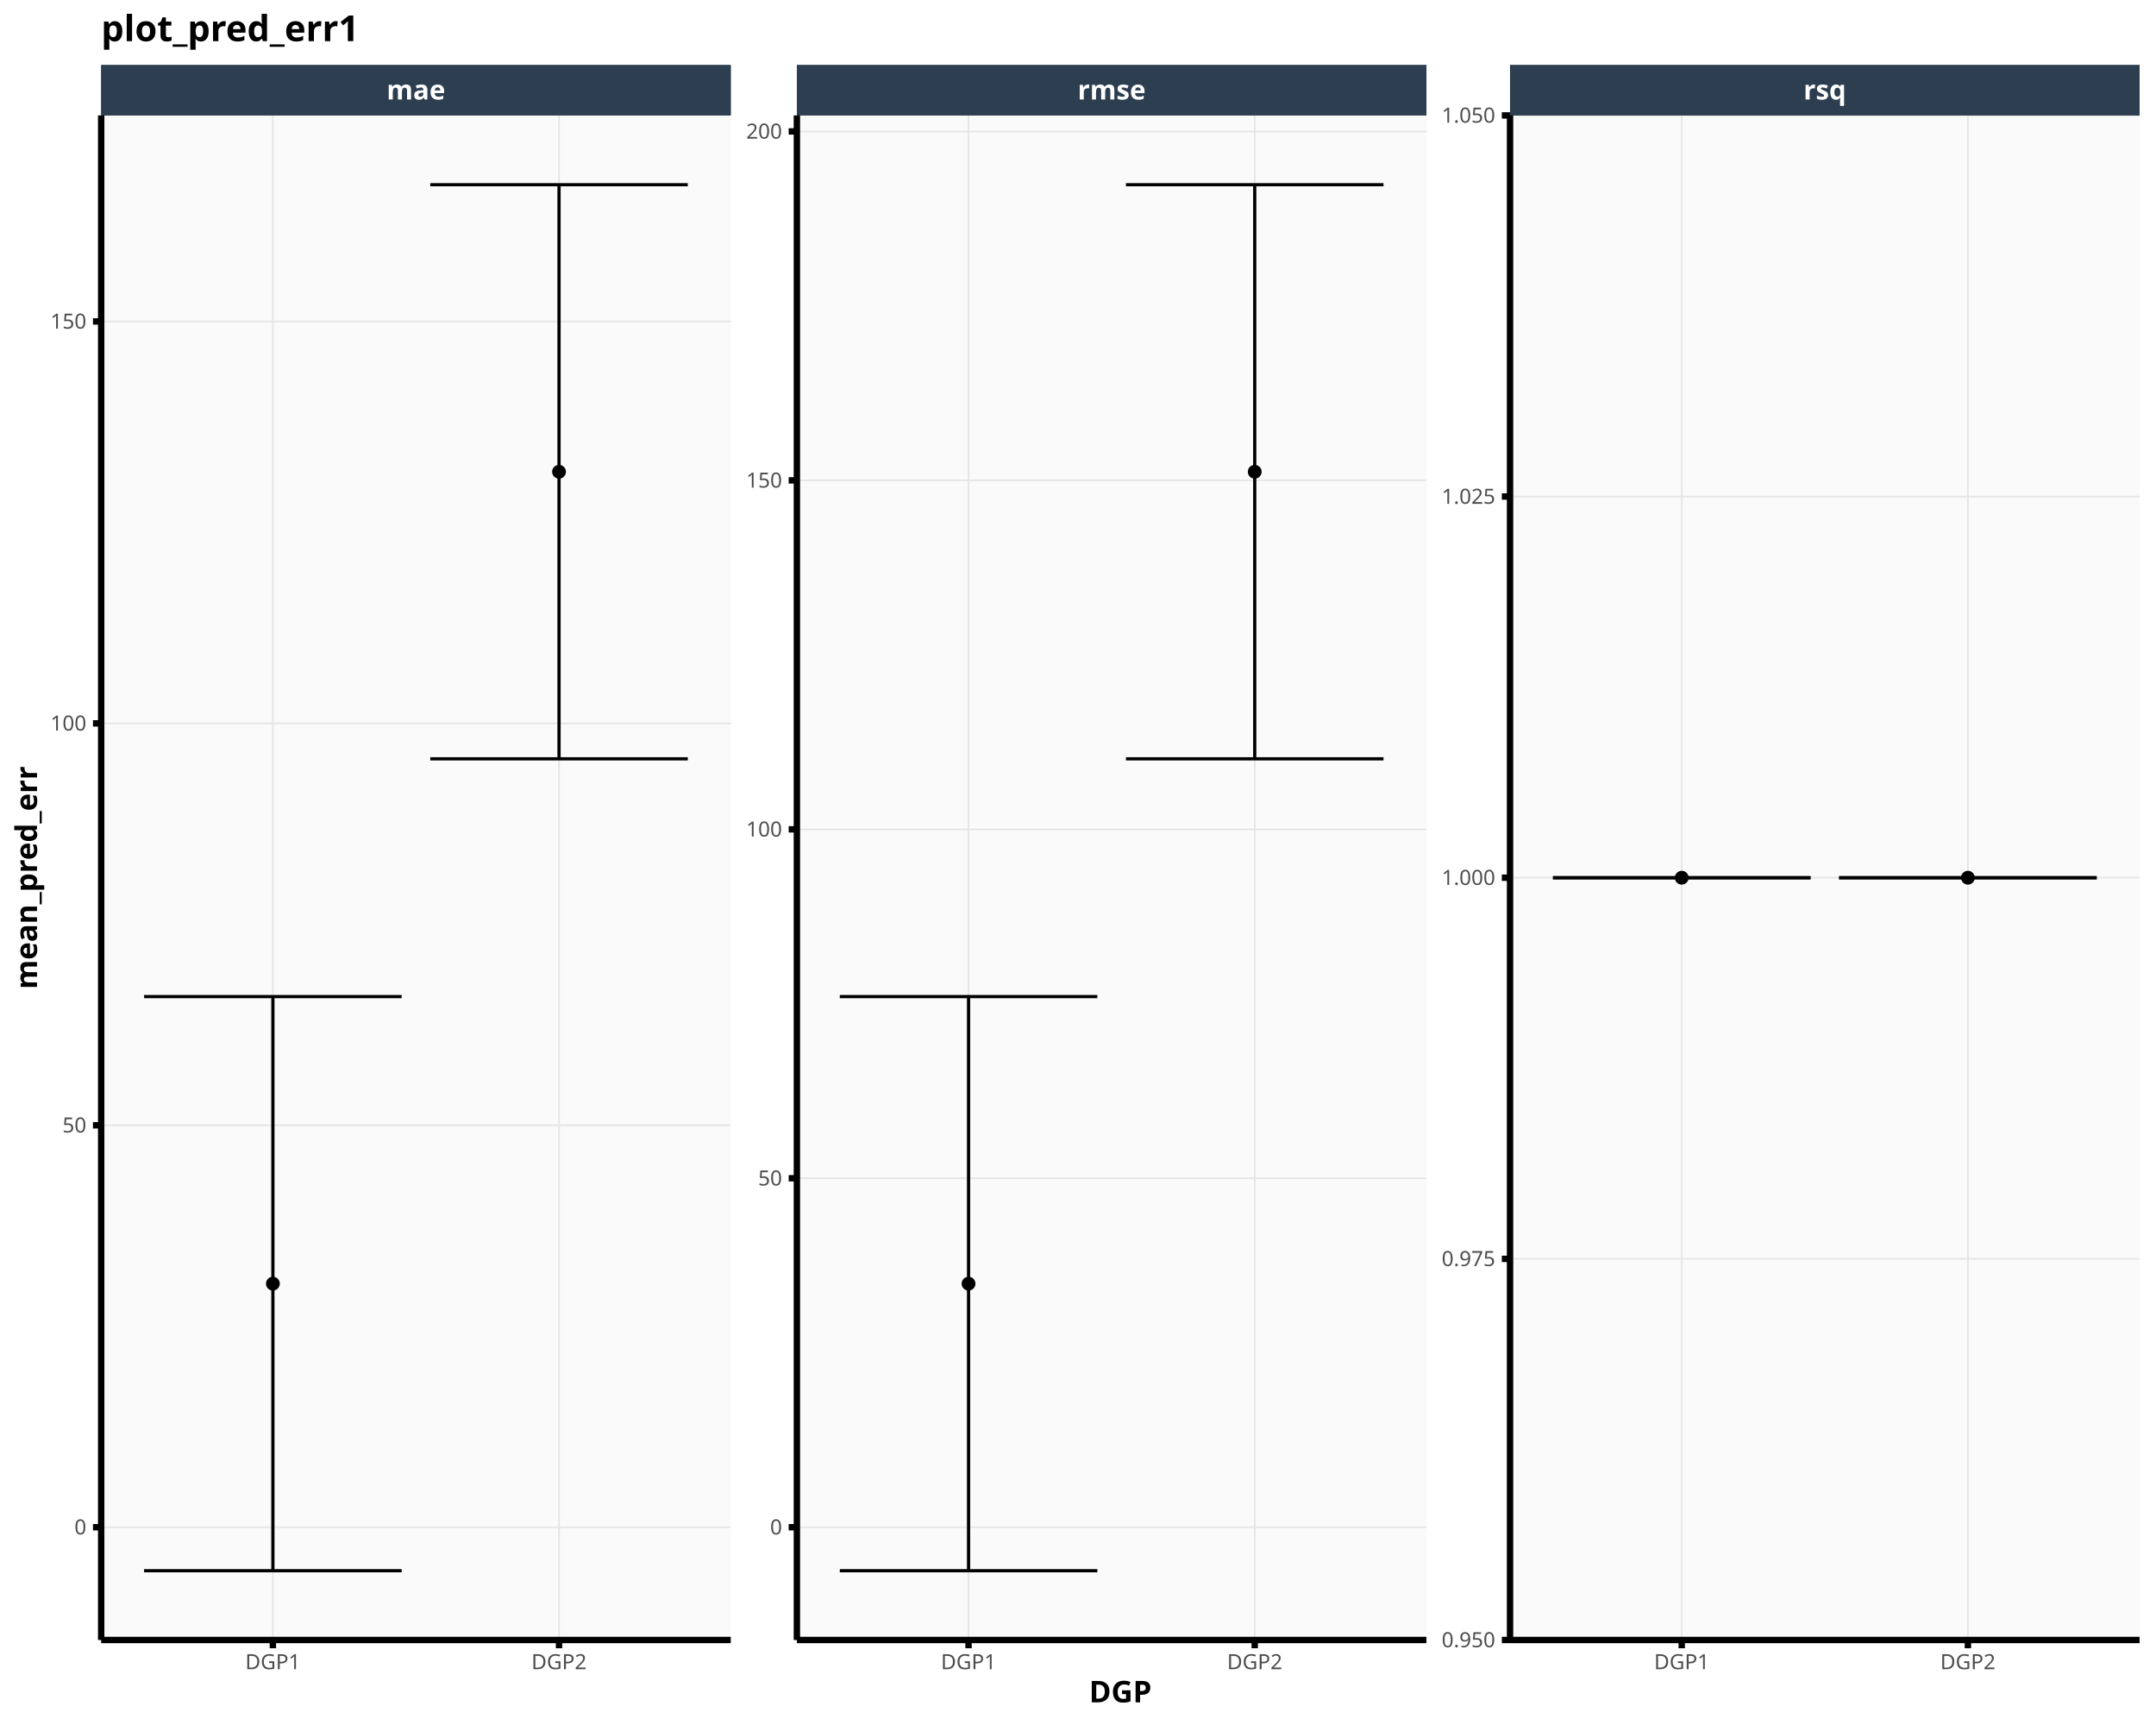
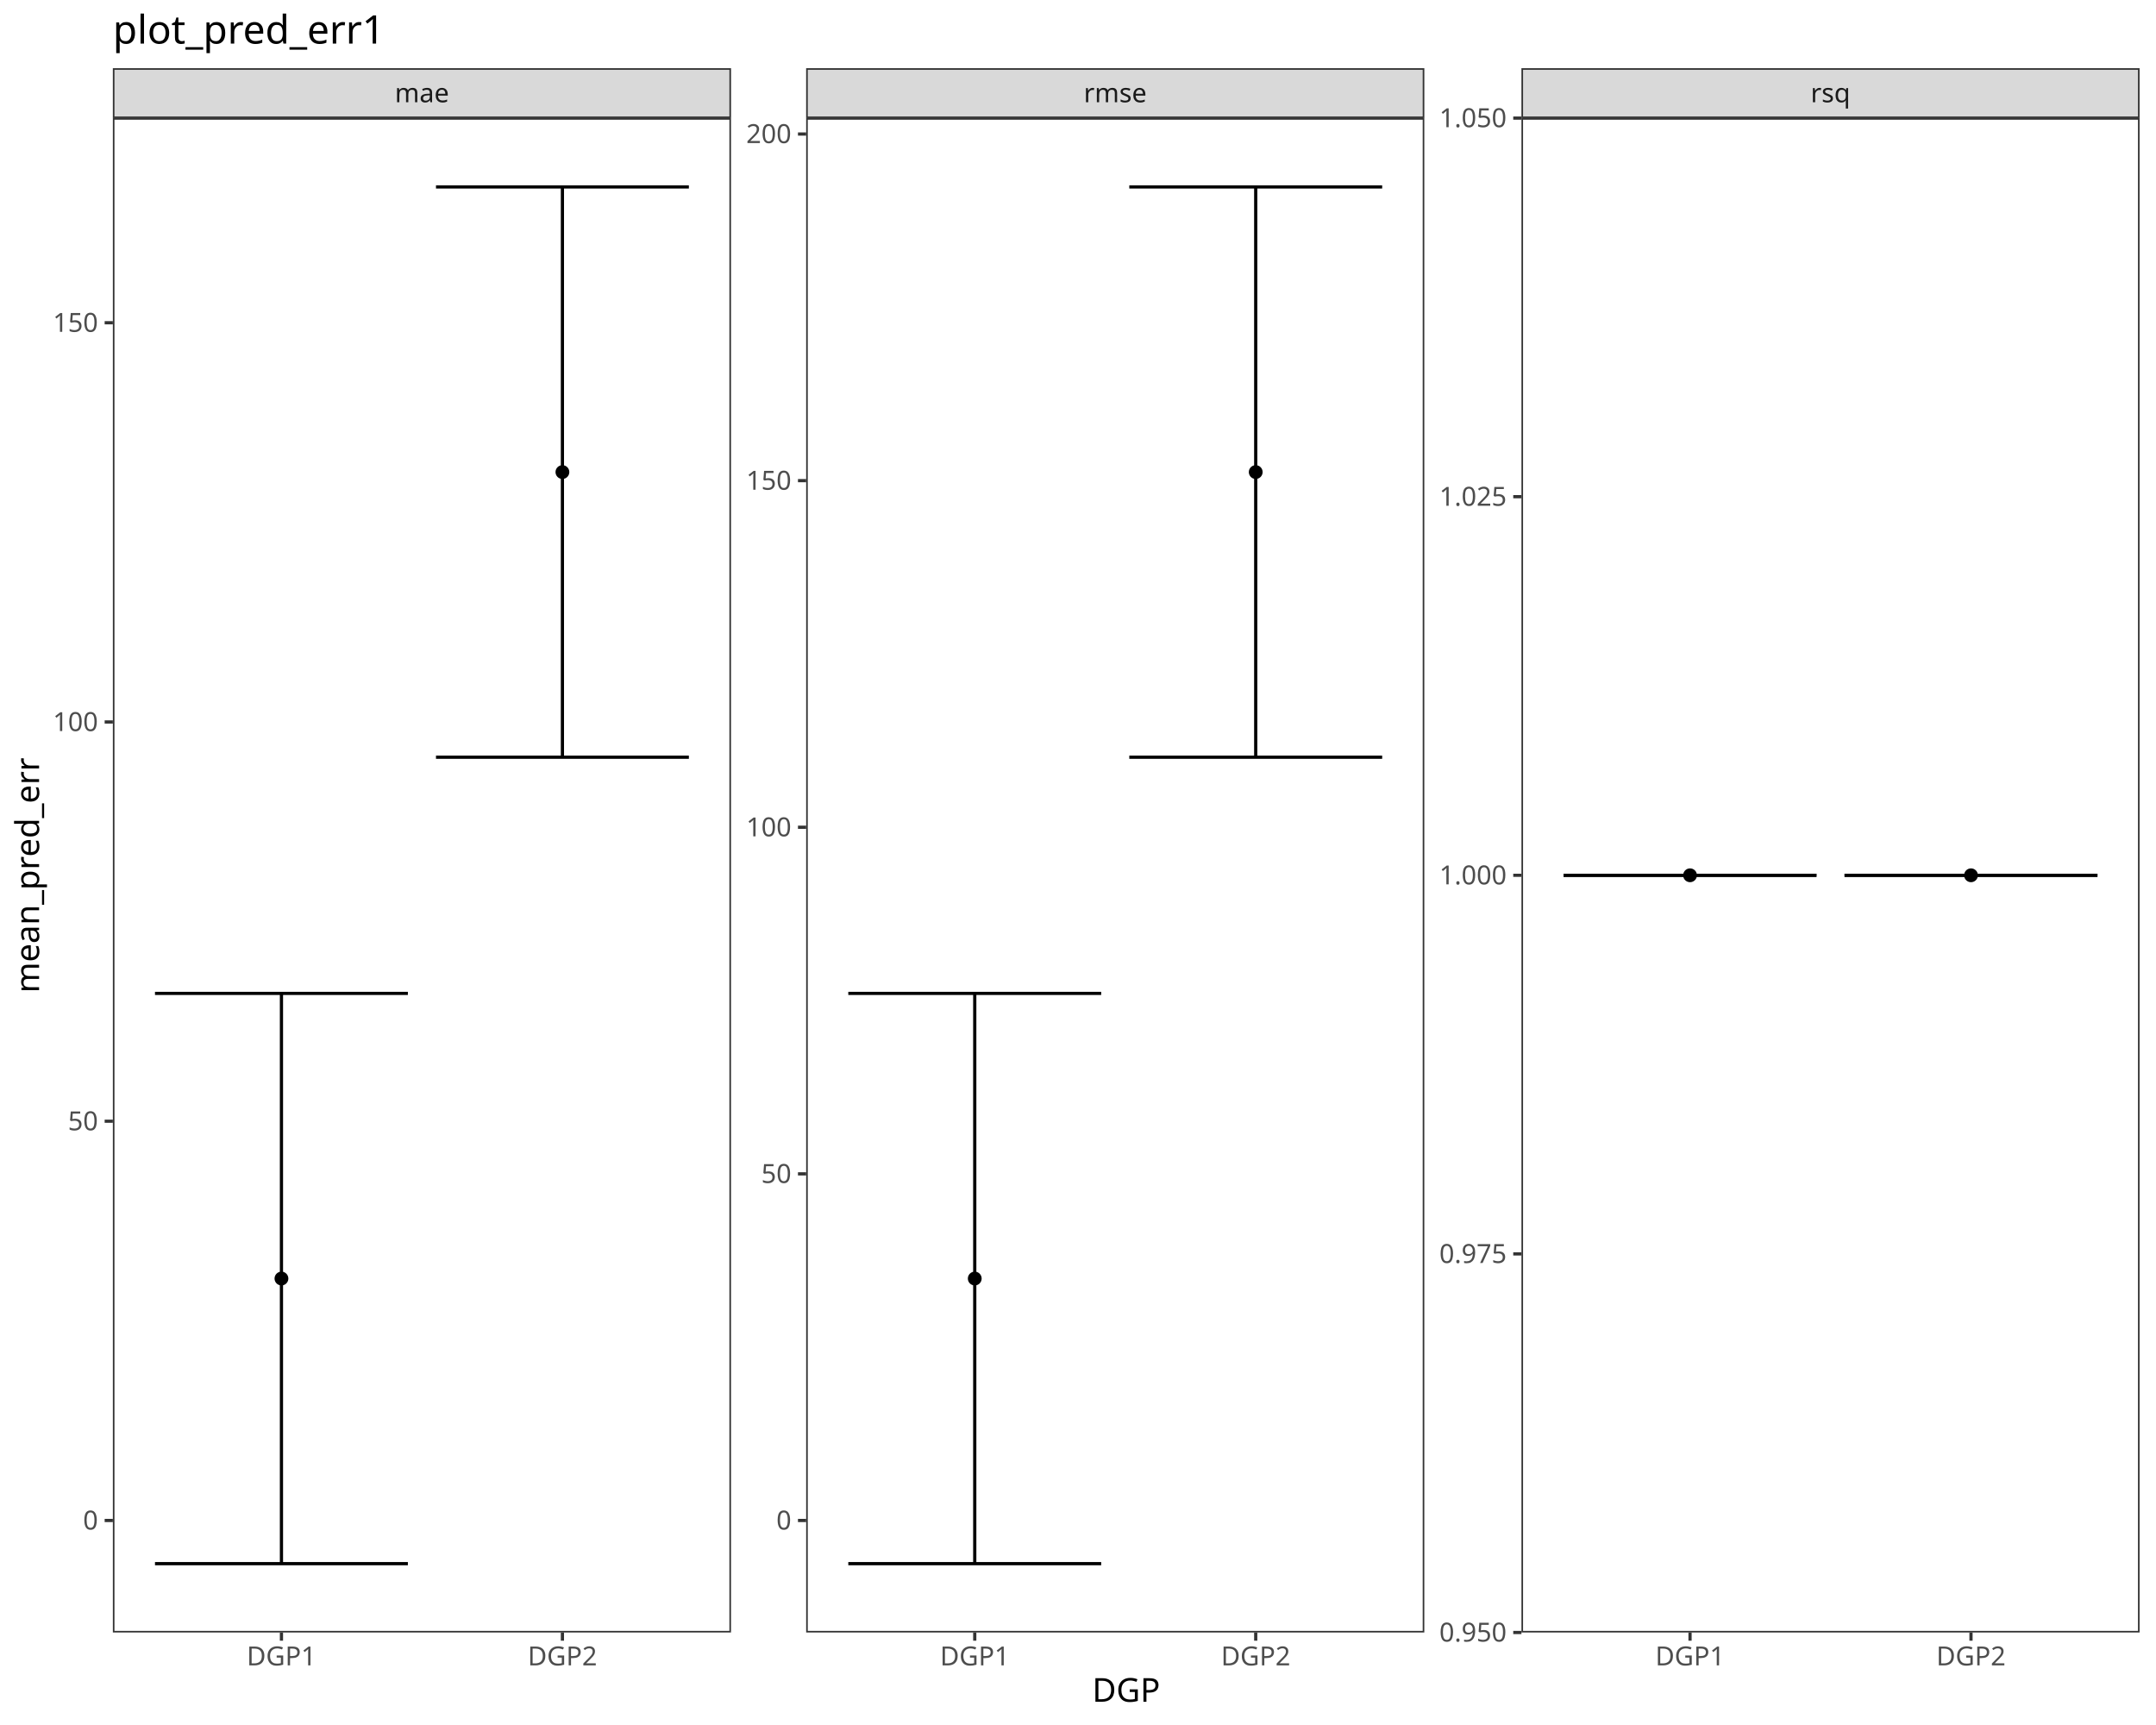
<svg xmlns="http://www.w3.org/2000/svg" class="svglite" data-engine-version="2.0" width="720.00pt" height="576.00pt" viewBox="0 0 720.00 576.00">
  <defs>
    <style type="text/css">
    .svglite line, .svglite polyline, .svglite polygon, .svglite path, .svglite rect, .svglite circle {
      fill: none;
      stroke: #000000;
      stroke-linecap: round;
      stroke-linejoin: round;
      stroke-miterlimit: 10.00;
    }
  </style>
  </defs>
  <rect width="100%" height="100%" style="stroke: none; fill: #FFFFFF;" />
  <defs>
    <clipPath id="cpMC4wMHw3MjAuMDB8MC4wMHw1NzYuMDA=">
      <rect x="0.00" y="0.00" width="720.00" height="576.00" />
    </clipPath>
  </defs>
  <g clip-path="url(#cpMC4wMHw3MjAuMDB8MC4wMHw1NzYuMDA=)">
-     <rect x="0" y="0.00" width="720.00" height="576.00" style="stroke-width: 1.07; stroke: #FFFFFF; fill: #FFFFFF;" />
+     <rect x="-0" y="0.00" width="720.00" height="576.00" style="stroke-width: 1.07; stroke: #FFFFFF; fill: #FFFFFF;" />
  </g>
  <defs>
-     <clipPath id="cpMzMuNzl8MjQ0LjAzfDM4LjU0fDU0Ny42Mg==">
-       <rect x="33.79" y="38.54" width="210.24" height="509.08" />
+     <clipPath id="cpMzcuNjl8MjQ0LjEyfDM5LjQzfDU0NS4xMQ==">
+       <rect x="37.69" y="39.43" width="206.43" height="505.68" />
    </clipPath>
  </defs>
-   <g clip-path="url(#cpMzMuNzl8MjQ0LjAzfDM4LjU0fDU0Ny42Mg==)">
-     <rect x="33.79" y="38.54" width="210.24" height="509.08" style="stroke-width: 1.07; stroke: none; fill: #FAFAFA;" />
-     <polyline points="33.79,509.96 244.03,509.96 " style="stroke-width: 0.53; stroke: #E5E5E5; stroke-linecap: butt;" />
-     <polyline points="33.79,375.75 244.03,375.75 " style="stroke-width: 0.53; stroke: #E5E5E5; stroke-linecap: butt;" />
-     <polyline points="33.79,241.54 244.03,241.54 " style="stroke-width: 0.53; stroke: #E5E5E5; stroke-linecap: butt;" />
-     <polyline points="33.79,107.33 244.03,107.33 " style="stroke-width: 0.53; stroke: #E5E5E5; stroke-linecap: butt;" />
-     <polyline points="91.13,547.62 91.13,38.54 " style="stroke-width: 0.53; stroke: #E5E5E5; stroke-linecap: butt;" />
-     <polyline points="186.69,547.62 186.69,38.54 " style="stroke-width: 0.53; stroke: #E5E5E5; stroke-linecap: butt;" />
-     <polyline points="48.12,332.78 134.13,332.78 " style="stroke-width: 1.07; stroke-linecap: butt;" />
-     <polyline points="91.13,332.78 91.13,524.48 " style="stroke-width: 1.07; stroke-linecap: butt;" />
-     <polyline points="48.12,524.48 134.13,524.48 " style="stroke-width: 1.07; stroke-linecap: butt;" />
-     <polyline points="143.69,61.68 229.69,61.68 " style="stroke-width: 1.07; stroke-linecap: butt;" />
-     <polyline points="186.69,61.68 186.69,253.38 " style="stroke-width: 1.07; stroke-linecap: butt;" />
-     <polyline points="143.69,253.38 229.69,253.38 " style="stroke-width: 1.07; stroke-linecap: butt;" />
-     <circle cx="91.13" cy="428.63" r="1.95" style="stroke-width: 0.71; fill: #000000;" />
-     <circle cx="186.69" cy="157.53" r="1.95" style="stroke-width: 0.71; fill: #000000;" />
+   <g clip-path="url(#cpMzcuNjl8MjQ0LjEyfDM5LjQzfDU0NS4xMQ==)">
+     <rect x="37.69" y="39.43" width="206.43" height="505.68" style="stroke-width: 1.07; stroke: none; fill: #FFFFFF;" />
+     <polyline points="51.76,331.71 136.21,331.71 " style="stroke-width: 1.07; stroke-linecap: butt;" />
+     <polyline points="93.99,331.71 93.99,522.13 " style="stroke-width: 1.07; stroke-linecap: butt;" />
+     <polyline points="51.76,522.13 136.21,522.13 " style="stroke-width: 1.07; stroke-linecap: butt;" />
+     <polyline points="145.60,62.42 230.05,62.42 " style="stroke-width: 1.07; stroke-linecap: butt;" />
+     <polyline points="187.82,62.42 187.82,252.84 " style="stroke-width: 1.07; stroke-linecap: butt;" />
+     <polyline points="145.60,252.84 230.05,252.84 " style="stroke-width: 1.07; stroke-linecap: butt;" />
+     <circle cx="93.99" cy="426.92" r="1.95" style="stroke-width: 0.71; fill: #000000;" />
+     <circle cx="187.82" cy="157.63" r="1.95" style="stroke-width: 0.71; fill: #000000;" />
+     <rect x="37.69" y="39.43" width="206.43" height="505.68" style="stroke-width: 1.07; stroke: #333333;" />
  </g>
  <g clip-path="url(#cpMC4wMHw3MjAuMDB8MC4wMHw1NzYuMDA=)">
</g>
  <defs>
-     <clipPath id="cpMjY2LjEyfDQ3Ni4zNXwzOC41NHw1NDcuNjI=">
-       <rect x="266.12" y="38.54" width="210.24" height="509.08" />
+     <clipPath id="cpMjY5LjIyfDQ3NS42NXwzOS40M3w1NDUuMTE=">
+       <rect x="269.22" y="39.43" width="206.43" height="505.68" />
    </clipPath>
  </defs>
-   <g clip-path="url(#cpMjY2LjEyfDQ3Ni4zNXwzOC41NHw1NDcuNjI=)">
-     <rect x="266.12" y="38.54" width="210.24" height="509.08" style="stroke-width: 1.07; stroke: none; fill: #FAFAFA;" />
-     <polyline points="266.12,509.96 476.35,509.96 " style="stroke-width: 0.53; stroke: #E5E5E5; stroke-linecap: butt;" />
-     <polyline points="266.12,393.44 476.35,393.44 " style="stroke-width: 0.53; stroke: #E5E5E5; stroke-linecap: butt;" />
-     <polyline points="266.12,276.93 476.35,276.93 " style="stroke-width: 0.53; stroke: #E5E5E5; stroke-linecap: butt;" />
-     <polyline points="266.12,160.41 476.35,160.41 " style="stroke-width: 0.53; stroke: #E5E5E5; stroke-linecap: butt;" />
-     <polyline points="266.12,43.89 476.35,43.89 " style="stroke-width: 0.53; stroke: #E5E5E5; stroke-linecap: butt;" />
-     <polyline points="323.45,547.62 323.45,38.54 " style="stroke-width: 0.53; stroke: #E5E5E5; stroke-linecap: butt;" />
-     <polyline points="419.02,547.62 419.02,38.54 " style="stroke-width: 0.53; stroke: #E5E5E5; stroke-linecap: butt;" />
-     <polyline points="280.45,332.78 366.46,332.78 " style="stroke-width: 1.07; stroke-linecap: butt;" />
-     <polyline points="323.45,332.78 323.45,524.48 " style="stroke-width: 1.07; stroke-linecap: butt;" />
-     <polyline points="280.45,524.48 366.46,524.48 " style="stroke-width: 1.07; stroke-linecap: butt;" />
-     <polyline points="376.01,61.68 462.02,61.68 " style="stroke-width: 1.07; stroke-linecap: butt;" />
-     <polyline points="419.02,61.68 419.02,253.38 " style="stroke-width: 1.07; stroke-linecap: butt;" />
-     <polyline points="376.01,253.38 462.02,253.38 " style="stroke-width: 1.07; stroke-linecap: butt;" />
-     <circle cx="323.45" cy="428.63" r="1.95" style="stroke-width: 0.71; fill: #000000;" />
-     <circle cx="419.02" cy="157.53" r="1.95" style="stroke-width: 0.71; fill: #000000;" />
+   <g clip-path="url(#cpMjY5LjIyfDQ3NS42NXwzOS40M3w1NDUuMTE=)">
+     <rect x="269.22" y="39.43" width="206.43" height="505.68" style="stroke-width: 1.07; stroke: none; fill: #FFFFFF;" />
+     <polyline points="283.29,331.71 367.74,331.71 " style="stroke-width: 1.07; stroke-linecap: butt;" />
+     <polyline points="325.52,331.71 325.52,522.13 " style="stroke-width: 1.07; stroke-linecap: butt;" />
+     <polyline points="283.29,522.13 367.74,522.13 " style="stroke-width: 1.07; stroke-linecap: butt;" />
+     <polyline points="377.13,62.42 461.58,62.42 " style="stroke-width: 1.07; stroke-linecap: butt;" />
+     <polyline points="419.35,62.42 419.35,252.84 " style="stroke-width: 1.07; stroke-linecap: butt;" />
+     <polyline points="377.13,252.84 461.58,252.84 " style="stroke-width: 1.07; stroke-linecap: butt;" />
+     <circle cx="325.52" cy="426.92" r="1.95" style="stroke-width: 0.71; fill: #000000;" />
+     <circle cx="419.35" cy="157.63" r="1.95" style="stroke-width: 0.71; fill: #000000;" />
+     <rect x="269.22" y="39.43" width="206.43" height="505.68" style="stroke-width: 1.07; stroke: #333333;" />
  </g>
  <g clip-path="url(#cpMC4wMHw3MjAuMDB8MC4wMHw1NzYuMDA=)">
</g>
  <defs>
-     <clipPath id="cpNTA0LjI4fDcxNC41MnwzOC41NHw1NDcuNjI=">
-       <rect x="504.28" y="38.54" width="210.24" height="509.08" />
+     <clipPath id="cpNTA4LjA5fDcxNC41MnwzOS40M3w1NDUuMTE=">
+       <rect x="508.09" y="39.43" width="206.43" height="505.68" />
    </clipPath>
  </defs>
-   <g clip-path="url(#cpNTA0LjI4fDcxNC41MnwzOC41NHw1NDcuNjI=)">
-     <rect x="504.28" y="38.54" width="210.24" height="509.08" style="stroke-width: 1.07; stroke: none; fill: #FAFAFA;" />
-     <polyline points="504.28,547.62 714.52,547.62 " style="stroke-width: 0.53; stroke: #E5E5E5; stroke-linecap: butt;" />
-     <polyline points="504.28,420.35 714.52,420.35 " style="stroke-width: 0.53; stroke: #E5E5E5; stroke-linecap: butt;" />
-     <polyline points="504.28,293.08 714.52,293.08 " style="stroke-width: 0.53; stroke: #E5E5E5; stroke-linecap: butt;" />
-     <polyline points="504.28,165.81 714.52,165.81 " style="stroke-width: 0.53; stroke: #E5E5E5; stroke-linecap: butt;" />
-     <polyline points="504.28,38.54 714.52,38.54 " style="stroke-width: 0.53; stroke: #E5E5E5; stroke-linecap: butt;" />
-     <polyline points="561.62,547.62 561.62,38.54 " style="stroke-width: 0.53; stroke: #E5E5E5; stroke-linecap: butt;" />
-     <polyline points="657.18,547.62 657.18,38.54 " style="stroke-width: 0.53; stroke: #E5E5E5; stroke-linecap: butt;" />
-     <polyline points="518.62,293.08 604.62,293.08 " style="stroke-width: 1.07; stroke-linecap: butt;" />
-     <polyline points="561.62,293.08 561.62,293.08 " style="stroke-width: 1.07; stroke-linecap: butt;" />
-     <polyline points="518.62,293.08 604.62,293.08 " style="stroke-width: 1.07; stroke-linecap: butt;" />
-     <polyline points="614.18,293.08 700.19,293.08 " style="stroke-width: 1.07; stroke-linecap: butt;" />
-     <polyline points="657.18,293.08 657.18,293.08 " style="stroke-width: 1.07; stroke-linecap: butt;" />
-     <polyline points="614.18,293.08 700.19,293.08 " style="stroke-width: 1.07; stroke-linecap: butt;" />
-     <circle cx="561.62" cy="293.08" r="1.95" style="stroke-width: 0.71; fill: #000000;" />
-     <circle cx="657.18" cy="293.08" r="1.95" style="stroke-width: 0.71; fill: #000000;" />
+   <g clip-path="url(#cpNTA4LjA5fDcxNC41MnwzOS40M3w1NDUuMTE=)">
+     <rect x="508.09" y="39.43" width="206.43" height="505.68" style="stroke-width: 1.07; stroke: none; fill: #FFFFFF;" />
+     <polyline points="522.16,292.27 606.61,292.27 " style="stroke-width: 1.07; stroke-linecap: butt;" />
+     <polyline points="564.39,292.27 564.39,292.27 " style="stroke-width: 1.07; stroke-linecap: butt;" />
+     <polyline points="522.16,292.27 606.61,292.27 " style="stroke-width: 1.07; stroke-linecap: butt;" />
+     <polyline points="615.99,292.27 700.45,292.27 " style="stroke-width: 1.07; stroke-linecap: butt;" />
+     <polyline points="658.22,292.27 658.22,292.27 " style="stroke-width: 1.07; stroke-linecap: butt;" />
+     <polyline points="615.99,292.27 700.45,292.27 " style="stroke-width: 1.07; stroke-linecap: butt;" />
+     <circle cx="564.39" cy="292.27" r="1.95" style="stroke-width: 0.71; fill: #000000;" />
+     <circle cx="658.22" cy="292.27" r="1.95" style="stroke-width: 0.71; fill: #000000;" />
+     <rect x="508.09" y="39.43" width="206.43" height="505.68" style="stroke-width: 1.07; stroke: #333333;" />
  </g>
  <g clip-path="url(#cpMC4wMHw3MjAuMDB8MC4wMHw1NzYuMDA=)">
</g>
  <defs>
-     <clipPath id="cpMzMuNzl8MjQ0LjAzfDIxLjcxfDM4LjU0">
-       <rect x="33.79" y="21.71" width="210.24" height="16.83" />
+     <clipPath id="cpMzcuNjl8MjQ0LjEyfDIyLjc4fDM5LjQz">
+       <rect x="37.69" y="22.78" width="206.43" height="16.65" />
    </clipPath>
  </defs>
-   <g clip-path="url(#cpMzMuNzl8MjQ0LjAzfDIxLjcxfDM4LjU0)">
-     <rect x="33.79" y="21.71" width="210.24" height="16.83" style="stroke-width: 1.07; stroke: #2C3E50; fill: #2C3E50;" />
-     <text x="138.91" y="33.22" text-anchor="middle" style="font-size: 9.00px; font-weight: bold; fill: #FFFFFF; font-family: sans;" textLength="17.51px" lengthAdjust="spacingAndGlyphs">mae</text>
+   <g clip-path="url(#cpMzcuNjl8MjQ0LjEyfDIyLjc4fDM5LjQz)">
+     <rect x="37.69" y="22.78" width="206.43" height="16.65" style="stroke-width: 1.07; stroke: #333333; fill: #D9D9D9;" />
+     <text x="140.91" y="34.14" text-anchor="middle" style="font-size: 8.80px; fill: #1A1A1A; font-family: sans;" textLength="17.12px" lengthAdjust="spacingAndGlyphs">mae</text>
  </g>
  <g clip-path="url(#cpMC4wMHw3MjAuMDB8MC4wMHw1NzYuMDA=)">
</g>
  <defs>
-     <clipPath id="cpMjY2LjEyfDQ3Ni4zNXwyMS43MXwzOC41NA==">
-       <rect x="266.12" y="21.71" width="210.24" height="16.83" />
+     <clipPath id="cpMjY5LjIyfDQ3NS42NXwyMi43OHwzOS40Mw==">
+       <rect x="269.22" y="22.78" width="206.43" height="16.65" />
    </clipPath>
  </defs>
-   <g clip-path="url(#cpMjY2LjEyfDQ3Ni4zNXwyMS43MXwzOC41NA==)">
-     <rect x="266.12" y="21.71" width="210.24" height="16.83" style="stroke-width: 1.07; stroke: #2C3E50; fill: #2C3E50;" />
-     <text x="371.24" y="33.22" text-anchor="middle" style="font-size: 9.00px; font-weight: bold; fill: #FFFFFF; font-family: sans;" textLength="20.01px" lengthAdjust="spacingAndGlyphs">rmse</text>
+   <g clip-path="url(#cpMjY5LjIyfDQ3NS42NXwyMi43OHwzOS40Mw==)">
+     <rect x="269.22" y="22.78" width="206.43" height="16.65" style="stroke-width: 1.07; stroke: #333333; fill: #D9D9D9;" />
+     <text x="372.43" y="34.14" text-anchor="middle" style="font-size: 8.80px; fill: #1A1A1A; font-family: sans;" textLength="19.56px" lengthAdjust="spacingAndGlyphs">rmse</text>
  </g>
  <g clip-path="url(#cpMC4wMHw3MjAuMDB8MC4wMHw1NzYuMDA=)">
</g>
  <defs>
-     <clipPath id="cpNTA0LjI4fDcxNC41MnwyMS43MXwzOC41NA==">
-       <rect x="504.28" y="21.71" width="210.24" height="16.83" />
+     <clipPath id="cpNTA4LjA5fDcxNC41MnwyMi43OHwzOS40Mw==">
+       <rect x="508.09" y="22.78" width="206.43" height="16.65" />
    </clipPath>
  </defs>
-   <g clip-path="url(#cpNTA0LjI4fDcxNC41MnwyMS43MXwzOC41NA==)">
-     <rect x="504.28" y="21.71" width="210.24" height="16.83" style="stroke-width: 1.07; stroke: #2C3E50; fill: #2C3E50;" />
-     <text x="609.40" y="33.22" text-anchor="middle" style="font-size: 9.00px; font-weight: bold; fill: #FFFFFF; font-family: sans;" textLength="12.51px" lengthAdjust="spacingAndGlyphs">rsq</text>
+   <g clip-path="url(#cpNTA4LjA5fDcxNC41MnwyMi43OHwzOS40Mw==)">
+     <rect x="508.09" y="22.78" width="206.43" height="16.65" style="stroke-width: 1.07; stroke: #333333; fill: #D9D9D9;" />
+     <text x="611.30" y="34.14" text-anchor="middle" style="font-size: 8.80px; fill: #1A1A1A; font-family: sans;" textLength="12.23px" lengthAdjust="spacingAndGlyphs">rsq</text>
  </g>
  <g clip-path="url(#cpMC4wMHw3MjAuMDB8MC4wMHw1NzYuMDA=)">
-     <polyline points="33.79,547.62 244.03,547.62 " style="stroke-width: 2.13; stroke-linecap: butt;" />
-     <polyline points="91.13,550.36 91.13,547.62 " style="stroke-width: 2.13; stroke-linecap: butt;" />
-     <polyline points="186.69,550.36 186.69,547.62 " style="stroke-width: 2.13; stroke-linecap: butt;" />
-     <text x="91.13" y="557.37" text-anchor="middle" style="font-size: 7.00px; fill: #4D4D4D; font-family: sans;" textLength="19.07px" lengthAdjust="spacingAndGlyphs">DGP1</text>
-     <text x="186.69" y="557.37" text-anchor="middle" style="font-size: 7.00px; fill: #4D4D4D; font-family: sans;" textLength="19.07px" lengthAdjust="spacingAndGlyphs">DGP2</text>
-     <polyline points="266.12,547.62 476.35,547.62 " style="stroke-width: 2.13; stroke-linecap: butt;" />
-     <polyline points="323.45,550.36 323.45,547.62 " style="stroke-width: 2.13; stroke-linecap: butt;" />
-     <polyline points="419.02,550.36 419.02,547.62 " style="stroke-width: 2.13; stroke-linecap: butt;" />
-     <text x="323.45" y="557.37" text-anchor="middle" style="font-size: 7.00px; fill: #4D4D4D; font-family: sans;" textLength="19.07px" lengthAdjust="spacingAndGlyphs">DGP1</text>
-     <text x="419.02" y="557.37" text-anchor="middle" style="font-size: 7.00px; fill: #4D4D4D; font-family: sans;" textLength="19.07px" lengthAdjust="spacingAndGlyphs">DGP2</text>
-     <polyline points="504.28,547.62 714.52,547.62 " style="stroke-width: 2.13; stroke-linecap: butt;" />
-     <polyline points="561.62,550.36 561.62,547.62 " style="stroke-width: 2.13; stroke-linecap: butt;" />
-     <polyline points="657.18,550.36 657.18,547.62 " style="stroke-width: 2.13; stroke-linecap: butt;" />
-     <text x="561.62" y="557.37" text-anchor="middle" style="font-size: 7.00px; fill: #4D4D4D; font-family: sans;" textLength="19.07px" lengthAdjust="spacingAndGlyphs">DGP1</text>
-     <text x="657.18" y="557.37" text-anchor="middle" style="font-size: 7.00px; fill: #4D4D4D; font-family: sans;" textLength="19.07px" lengthAdjust="spacingAndGlyphs">DGP2</text>
-     <polyline points="504.28,547.62 504.28,38.54 " style="stroke-width: 2.13; stroke-linecap: butt;" />
-     <text x="499.35" y="550.03" text-anchor="end" style="font-size: 7.00px; fill: #4D4D4D; font-family: sans;" textLength="17.52px" lengthAdjust="spacingAndGlyphs">0.950</text>
-     <text x="499.35" y="422.76" text-anchor="end" style="font-size: 7.00px; fill: #4D4D4D; font-family: sans;" textLength="17.52px" lengthAdjust="spacingAndGlyphs">0.975</text>
-     <text x="499.35" y="295.49" text-anchor="end" style="font-size: 7.00px; fill: #4D4D4D; font-family: sans;" textLength="17.52px" lengthAdjust="spacingAndGlyphs">1.000</text>
-     <text x="499.35" y="168.22" text-anchor="end" style="font-size: 7.00px; fill: #4D4D4D; font-family: sans;" textLength="17.52px" lengthAdjust="spacingAndGlyphs">1.025</text>
-     <text x="499.35" y="40.95" text-anchor="end" style="font-size: 7.00px; fill: #4D4D4D; font-family: sans;" textLength="17.52px" lengthAdjust="spacingAndGlyphs">1.050</text>
-     <polyline points="501.54,547.62 504.28,547.62 " style="stroke-width: 2.13; stroke-linecap: butt;" />
-     <polyline points="501.54,420.35 504.28,420.35 " style="stroke-width: 2.13; stroke-linecap: butt;" />
-     <polyline points="501.54,293.08 504.28,293.08 " style="stroke-width: 2.13; stroke-linecap: butt;" />
-     <polyline points="501.54,165.81 504.28,165.81 " style="stroke-width: 2.13; stroke-linecap: butt;" />
-     <polyline points="501.54,38.54 504.28,38.54 " style="stroke-width: 2.13; stroke-linecap: butt;" />
-     <polyline points="266.12,547.62 266.12,38.54 " style="stroke-width: 2.13; stroke-linecap: butt;" />
-     <text x="261.19" y="512.37" text-anchor="end" style="font-size: 7.00px; fill: #4D4D4D; font-family: sans;" textLength="3.89px" lengthAdjust="spacingAndGlyphs">0</text>
-     <text x="261.19" y="395.85" text-anchor="end" style="font-size: 7.00px; fill: #4D4D4D; font-family: sans;" textLength="7.79px" lengthAdjust="spacingAndGlyphs">50</text>
-     <text x="261.19" y="279.34" text-anchor="end" style="font-size: 7.00px; fill: #4D4D4D; font-family: sans;" textLength="11.68px" lengthAdjust="spacingAndGlyphs">100</text>
-     <text x="261.19" y="162.82" text-anchor="end" style="font-size: 7.00px; fill: #4D4D4D; font-family: sans;" textLength="11.68px" lengthAdjust="spacingAndGlyphs">150</text>
-     <text x="261.19" y="46.30" text-anchor="end" style="font-size: 7.00px; fill: #4D4D4D; font-family: sans;" textLength="11.68px" lengthAdjust="spacingAndGlyphs">200</text>
-     <polyline points="263.38,509.96 266.12,509.96 " style="stroke-width: 2.13; stroke-linecap: butt;" />
-     <polyline points="263.38,393.44 266.12,393.44 " style="stroke-width: 2.13; stroke-linecap: butt;" />
-     <polyline points="263.38,276.93 266.12,276.93 " style="stroke-width: 2.13; stroke-linecap: butt;" />
-     <polyline points="263.38,160.41 266.12,160.41 " style="stroke-width: 2.13; stroke-linecap: butt;" />
-     <polyline points="263.38,43.89 266.12,43.89 " style="stroke-width: 2.13; stroke-linecap: butt;" />
-     <polyline points="33.79,547.62 33.79,38.54 " style="stroke-width: 2.13; stroke-linecap: butt;" />
-     <text x="28.86" y="512.37" text-anchor="end" style="font-size: 7.00px; fill: #4D4D4D; font-family: sans;" textLength="3.89px" lengthAdjust="spacingAndGlyphs">0</text>
-     <text x="28.86" y="378.16" text-anchor="end" style="font-size: 7.00px; fill: #4D4D4D; font-family: sans;" textLength="7.79px" lengthAdjust="spacingAndGlyphs">50</text>
-     <text x="28.86" y="243.95" text-anchor="end" style="font-size: 7.00px; fill: #4D4D4D; font-family: sans;" textLength="11.68px" lengthAdjust="spacingAndGlyphs">100</text>
-     <text x="28.86" y="109.74" text-anchor="end" style="font-size: 7.00px; fill: #4D4D4D; font-family: sans;" textLength="11.68px" lengthAdjust="spacingAndGlyphs">150</text>
-     <polyline points="31.05,509.96 33.79,509.96 " style="stroke-width: 2.13; stroke-linecap: butt;" />
-     <polyline points="31.05,375.75 33.79,375.75 " style="stroke-width: 2.13; stroke-linecap: butt;" />
-     <polyline points="31.05,241.54 33.79,241.54 " style="stroke-width: 2.13; stroke-linecap: butt;" />
-     <polyline points="31.05,107.33 33.79,107.33 " style="stroke-width: 2.13; stroke-linecap: butt;" />
-     <text x="374.15" y="568.44" text-anchor="middle" style="font-size: 10.00px; font-weight: bold; font-family: sans;" textLength="21.68px" lengthAdjust="spacingAndGlyphs">DGP</text>
-     <text transform="translate(12.36,293.08) rotate(-90)" text-anchor="middle" style="font-size: 10.00px; font-weight: bold; font-family: sans;" textLength="68.38px" lengthAdjust="spacingAndGlyphs">mean_pred_err</text>
-     <text x="33.79" y="13.74" style="font-size: 12.00px; font-weight: bold; font-family: sans;" textLength="78.06px" lengthAdjust="spacingAndGlyphs">plot_pred_err1</text>
+     <polyline points="93.99,547.85 93.99,545.11 " style="stroke-width: 1.07; stroke: #333333; stroke-linecap: butt;" />
+     <polyline points="187.82,547.85 187.82,545.11 " style="stroke-width: 1.07; stroke: #333333; stroke-linecap: butt;" />
+     <text x="93.99" y="556.10" text-anchor="middle" style="font-size: 8.80px; fill: #4D4D4D; font-family: sans;" textLength="23.97px" lengthAdjust="spacingAndGlyphs">DGP1</text>
+     <text x="187.82" y="556.10" text-anchor="middle" style="font-size: 8.80px; fill: #4D4D4D; font-family: sans;" textLength="23.97px" lengthAdjust="spacingAndGlyphs">DGP2</text>
+     <polyline points="325.52,547.85 325.52,545.11 " style="stroke-width: 1.07; stroke: #333333; stroke-linecap: butt;" />
+     <polyline points="419.35,547.85 419.35,545.11 " style="stroke-width: 1.07; stroke: #333333; stroke-linecap: butt;" />
+     <text x="325.52" y="556.10" text-anchor="middle" style="font-size: 8.80px; fill: #4D4D4D; font-family: sans;" textLength="23.97px" lengthAdjust="spacingAndGlyphs">DGP1</text>
+     <text x="419.35" y="556.10" text-anchor="middle" style="font-size: 8.80px; fill: #4D4D4D; font-family: sans;" textLength="23.97px" lengthAdjust="spacingAndGlyphs">DGP2</text>
+     <polyline points="564.39,547.85 564.39,545.11 " style="stroke-width: 1.07; stroke: #333333; stroke-linecap: butt;" />
+     <polyline points="658.22,547.85 658.22,545.11 " style="stroke-width: 1.07; stroke: #333333; stroke-linecap: butt;" />
+     <text x="564.39" y="556.10" text-anchor="middle" style="font-size: 8.80px; fill: #4D4D4D; font-family: sans;" textLength="23.97px" lengthAdjust="spacingAndGlyphs">DGP1</text>
+     <text x="658.22" y="556.10" text-anchor="middle" style="font-size: 8.80px; fill: #4D4D4D; font-family: sans;" textLength="23.97px" lengthAdjust="spacingAndGlyphs">DGP2</text>
+     <text x="503.15" y="548.14" text-anchor="end" style="font-size: 8.80px; fill: #4D4D4D; font-family: sans;" textLength="22.02px" lengthAdjust="spacingAndGlyphs">0.950</text>
+     <text x="503.15" y="421.72" text-anchor="end" style="font-size: 8.80px; fill: #4D4D4D; font-family: sans;" textLength="22.02px" lengthAdjust="spacingAndGlyphs">0.975</text>
+     <text x="503.15" y="295.30" text-anchor="end" style="font-size: 8.80px; fill: #4D4D4D; font-family: sans;" textLength="22.02px" lengthAdjust="spacingAndGlyphs">1.000</text>
+     <text x="503.15" y="168.88" text-anchor="end" style="font-size: 8.80px; fill: #4D4D4D; font-family: sans;" textLength="22.02px" lengthAdjust="spacingAndGlyphs">1.025</text>
+     <text x="503.15" y="42.46" text-anchor="end" style="font-size: 8.80px; fill: #4D4D4D; font-family: sans;" textLength="22.02px" lengthAdjust="spacingAndGlyphs">1.050</text>
+     <polyline points="505.35,545.11 508.09,545.11 " style="stroke-width: 1.07; stroke: #333333; stroke-linecap: butt;" />
+     <polyline points="505.35,418.69 508.09,418.69 " style="stroke-width: 1.07; stroke: #333333; stroke-linecap: butt;" />
+     <polyline points="505.35,292.27 508.09,292.27 " style="stroke-width: 1.07; stroke: #333333; stroke-linecap: butt;" />
+     <polyline points="505.35,165.85 508.09,165.85 " style="stroke-width: 1.07; stroke: #333333; stroke-linecap: butt;" />
+     <polyline points="505.35,39.43 508.09,39.43 " style="stroke-width: 1.07; stroke: #333333; stroke-linecap: butt;" />
+     <text x="264.29" y="510.73" text-anchor="end" style="font-size: 8.80px; fill: #4D4D4D; font-family: sans;" textLength="4.89px" lengthAdjust="spacingAndGlyphs">0</text>
+     <text x="264.29" y="395.00" text-anchor="end" style="font-size: 8.80px; fill: #4D4D4D; font-family: sans;" textLength="9.79px" lengthAdjust="spacingAndGlyphs">50</text>
+     <text x="264.29" y="279.26" text-anchor="end" style="font-size: 8.80px; fill: #4D4D4D; font-family: sans;" textLength="14.68px" lengthAdjust="spacingAndGlyphs">100</text>
+     <text x="264.29" y="163.52" text-anchor="end" style="font-size: 8.80px; fill: #4D4D4D; font-family: sans;" textLength="14.68px" lengthAdjust="spacingAndGlyphs">150</text>
+     <text x="264.29" y="47.78" text-anchor="end" style="font-size: 8.80px; fill: #4D4D4D; font-family: sans;" textLength="14.68px" lengthAdjust="spacingAndGlyphs">200</text>
+     <polyline points="266.48,507.71 269.22,507.71 " style="stroke-width: 1.07; stroke: #333333; stroke-linecap: butt;" />
+     <polyline points="266.48,391.97 269.22,391.97 " style="stroke-width: 1.07; stroke: #333333; stroke-linecap: butt;" />
+     <polyline points="266.48,276.23 269.22,276.23 " style="stroke-width: 1.07; stroke: #333333; stroke-linecap: butt;" />
+     <polyline points="266.48,160.49 269.22,160.49 " style="stroke-width: 1.07; stroke: #333333; stroke-linecap: butt;" />
+     <polyline points="266.48,44.75 269.22,44.75 " style="stroke-width: 1.07; stroke: #333333; stroke-linecap: butt;" />
+     <text x="32.76" y="510.73" text-anchor="end" style="font-size: 8.80px; fill: #4D4D4D; font-family: sans;" textLength="4.89px" lengthAdjust="spacingAndGlyphs">0</text>
+     <text x="32.76" y="377.42" text-anchor="end" style="font-size: 8.80px; fill: #4D4D4D; font-family: sans;" textLength="9.79px" lengthAdjust="spacingAndGlyphs">50</text>
+     <text x="32.76" y="244.11" text-anchor="end" style="font-size: 8.80px; fill: #4D4D4D; font-family: sans;" textLength="14.68px" lengthAdjust="spacingAndGlyphs">100</text>
+     <text x="32.76" y="110.80" text-anchor="end" style="font-size: 8.80px; fill: #4D4D4D; font-family: sans;" textLength="14.68px" lengthAdjust="spacingAndGlyphs">150</text>
+     <polyline points="34.95,507.71 37.69,507.71 " style="stroke-width: 1.07; stroke: #333333; stroke-linecap: butt;" />
+     <polyline points="34.95,374.39 37.69,374.39 " style="stroke-width: 1.07; stroke: #333333; stroke-linecap: butt;" />
+     <polyline points="34.95,241.08 37.69,241.08 " style="stroke-width: 1.07; stroke: #333333; stroke-linecap: butt;" />
+     <polyline points="34.95,107.77 37.69,107.77 " style="stroke-width: 1.07; stroke: #333333; stroke-linecap: butt;" />
+     <text x="376.10" y="568.24" text-anchor="middle" style="font-size: 11.00px; font-family: sans;" textLength="23.85px" lengthAdjust="spacingAndGlyphs">DGP</text>
+     <text transform="translate(13.05,292.27) rotate(-90)" text-anchor="middle" style="font-size: 11.00px; font-family: sans;" textLength="75.22px" lengthAdjust="spacingAndGlyphs">mean_pred_err</text>
+     <text x="37.69" y="14.56" style="font-size: 13.20px; font-family: sans;" textLength="85.86px" lengthAdjust="spacingAndGlyphs">plot_pred_err1</text>
  </g>
</svg>
